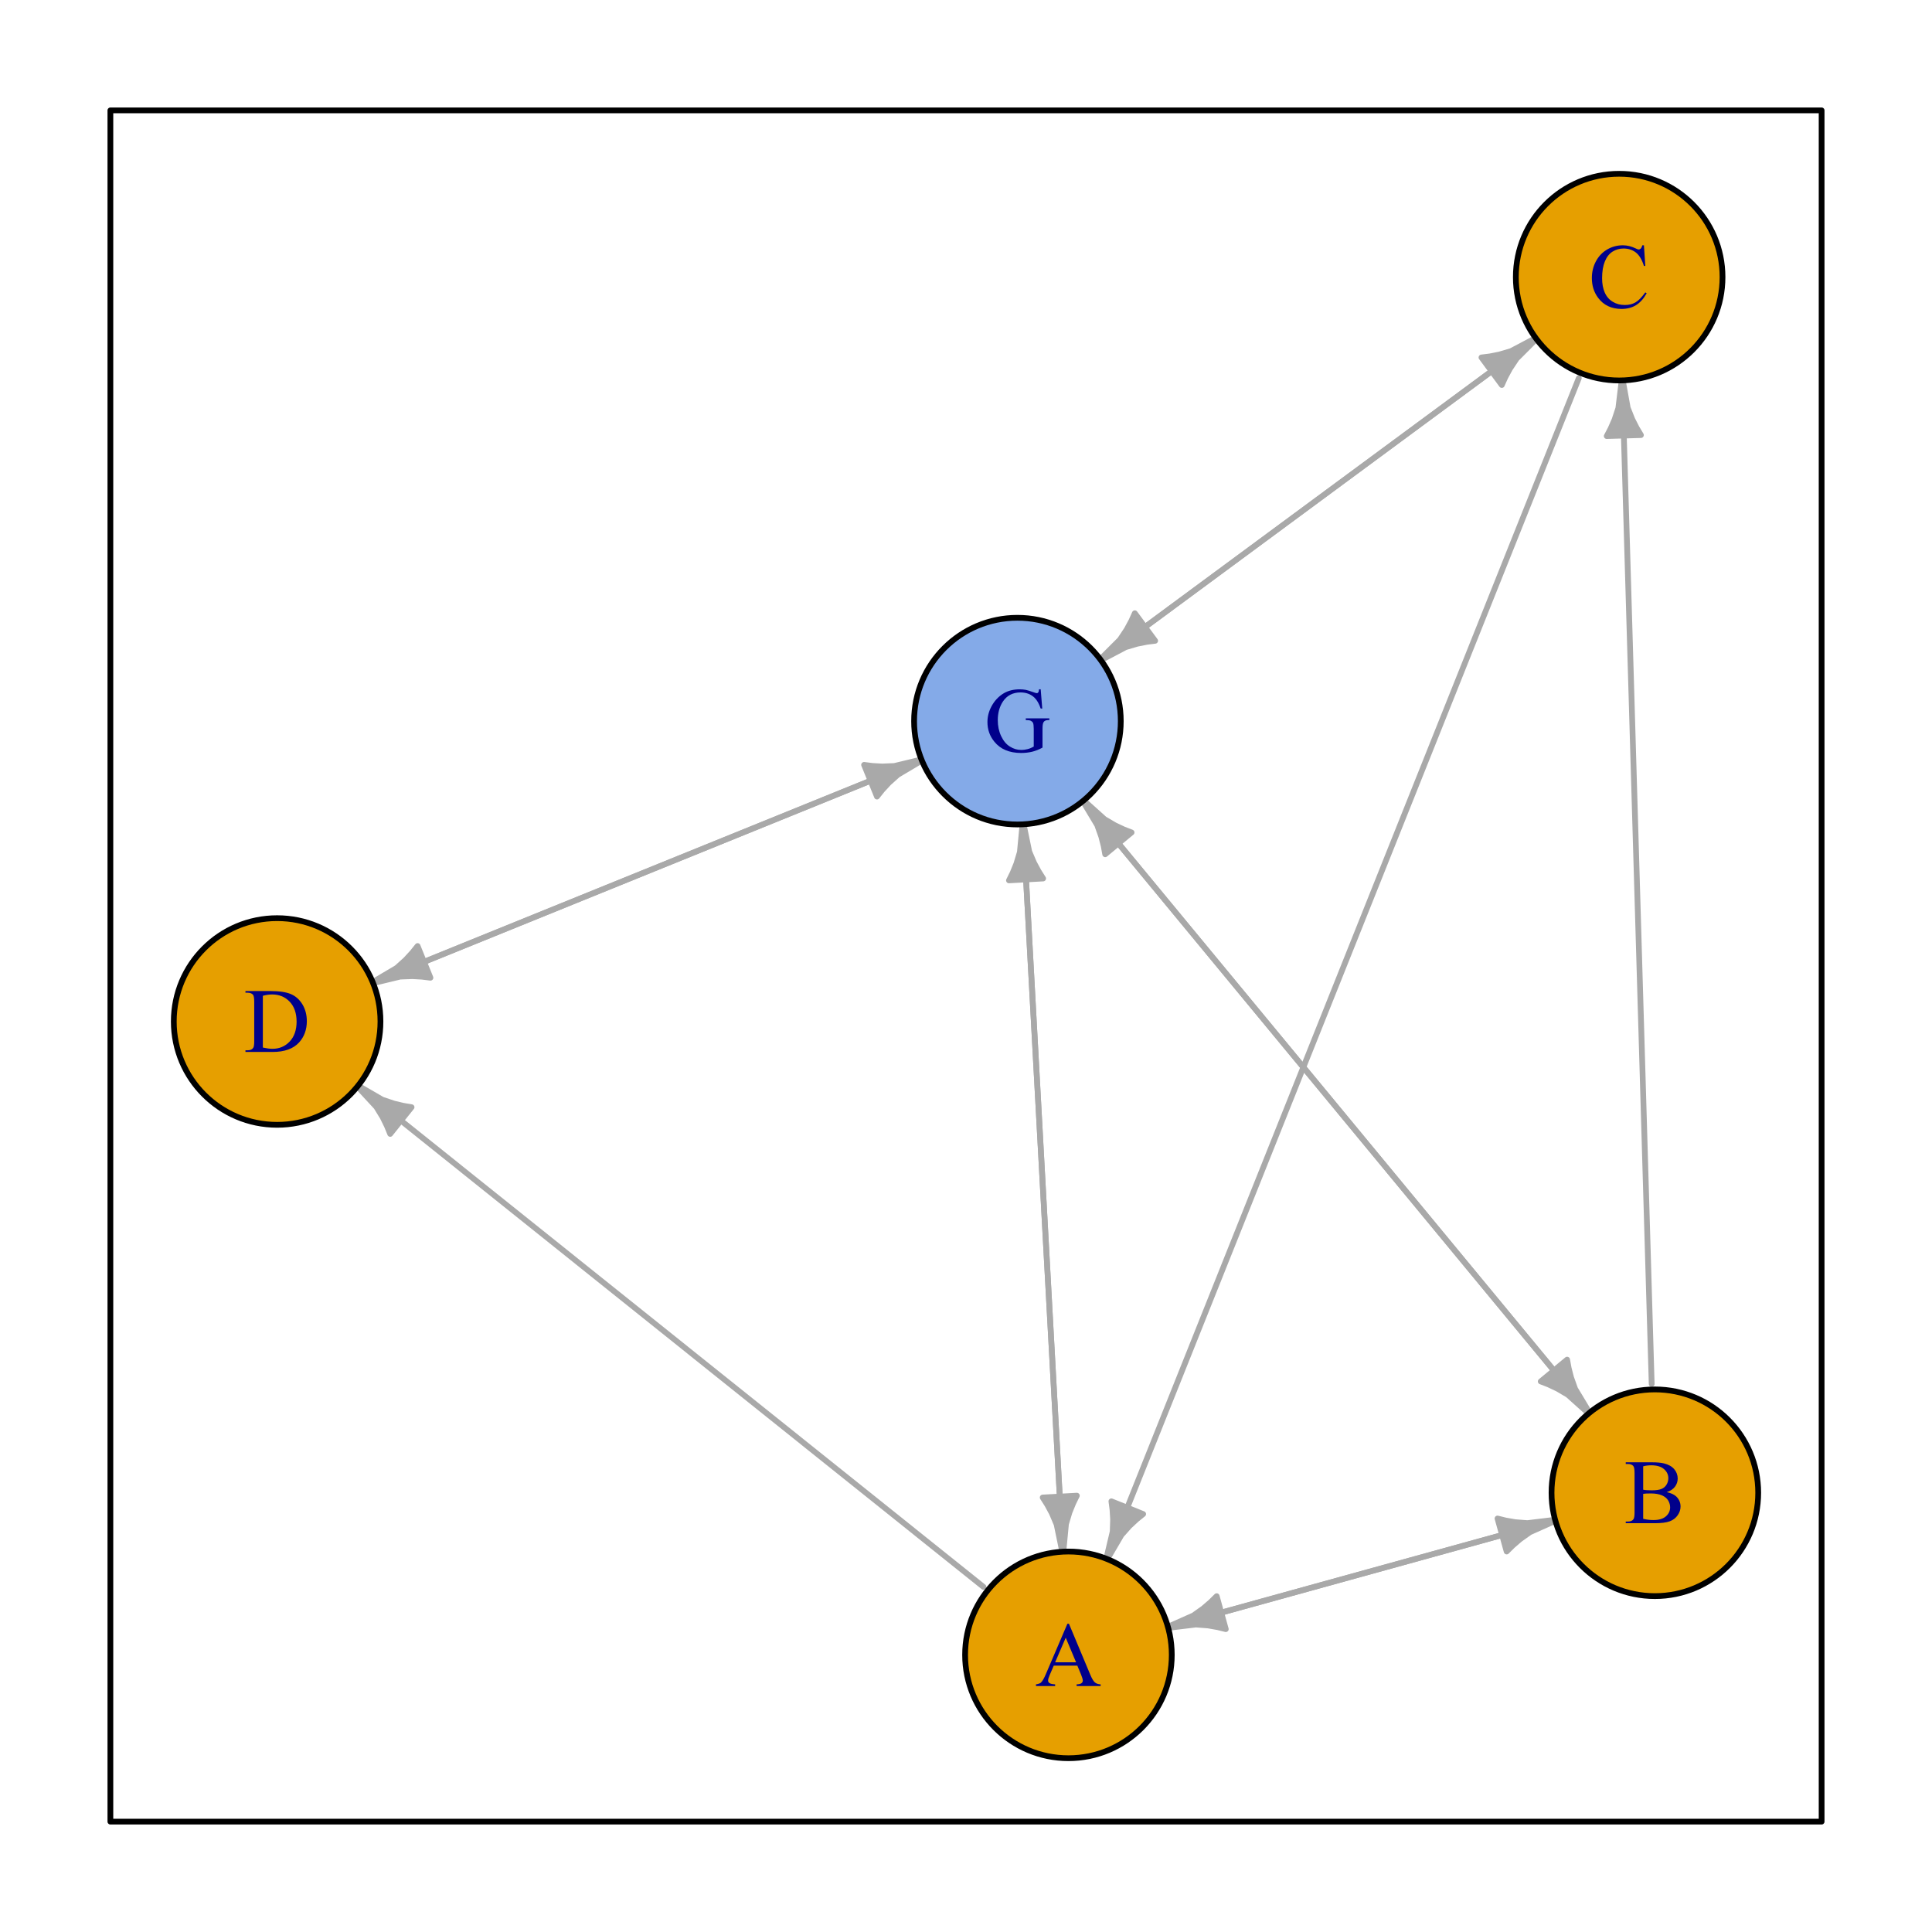
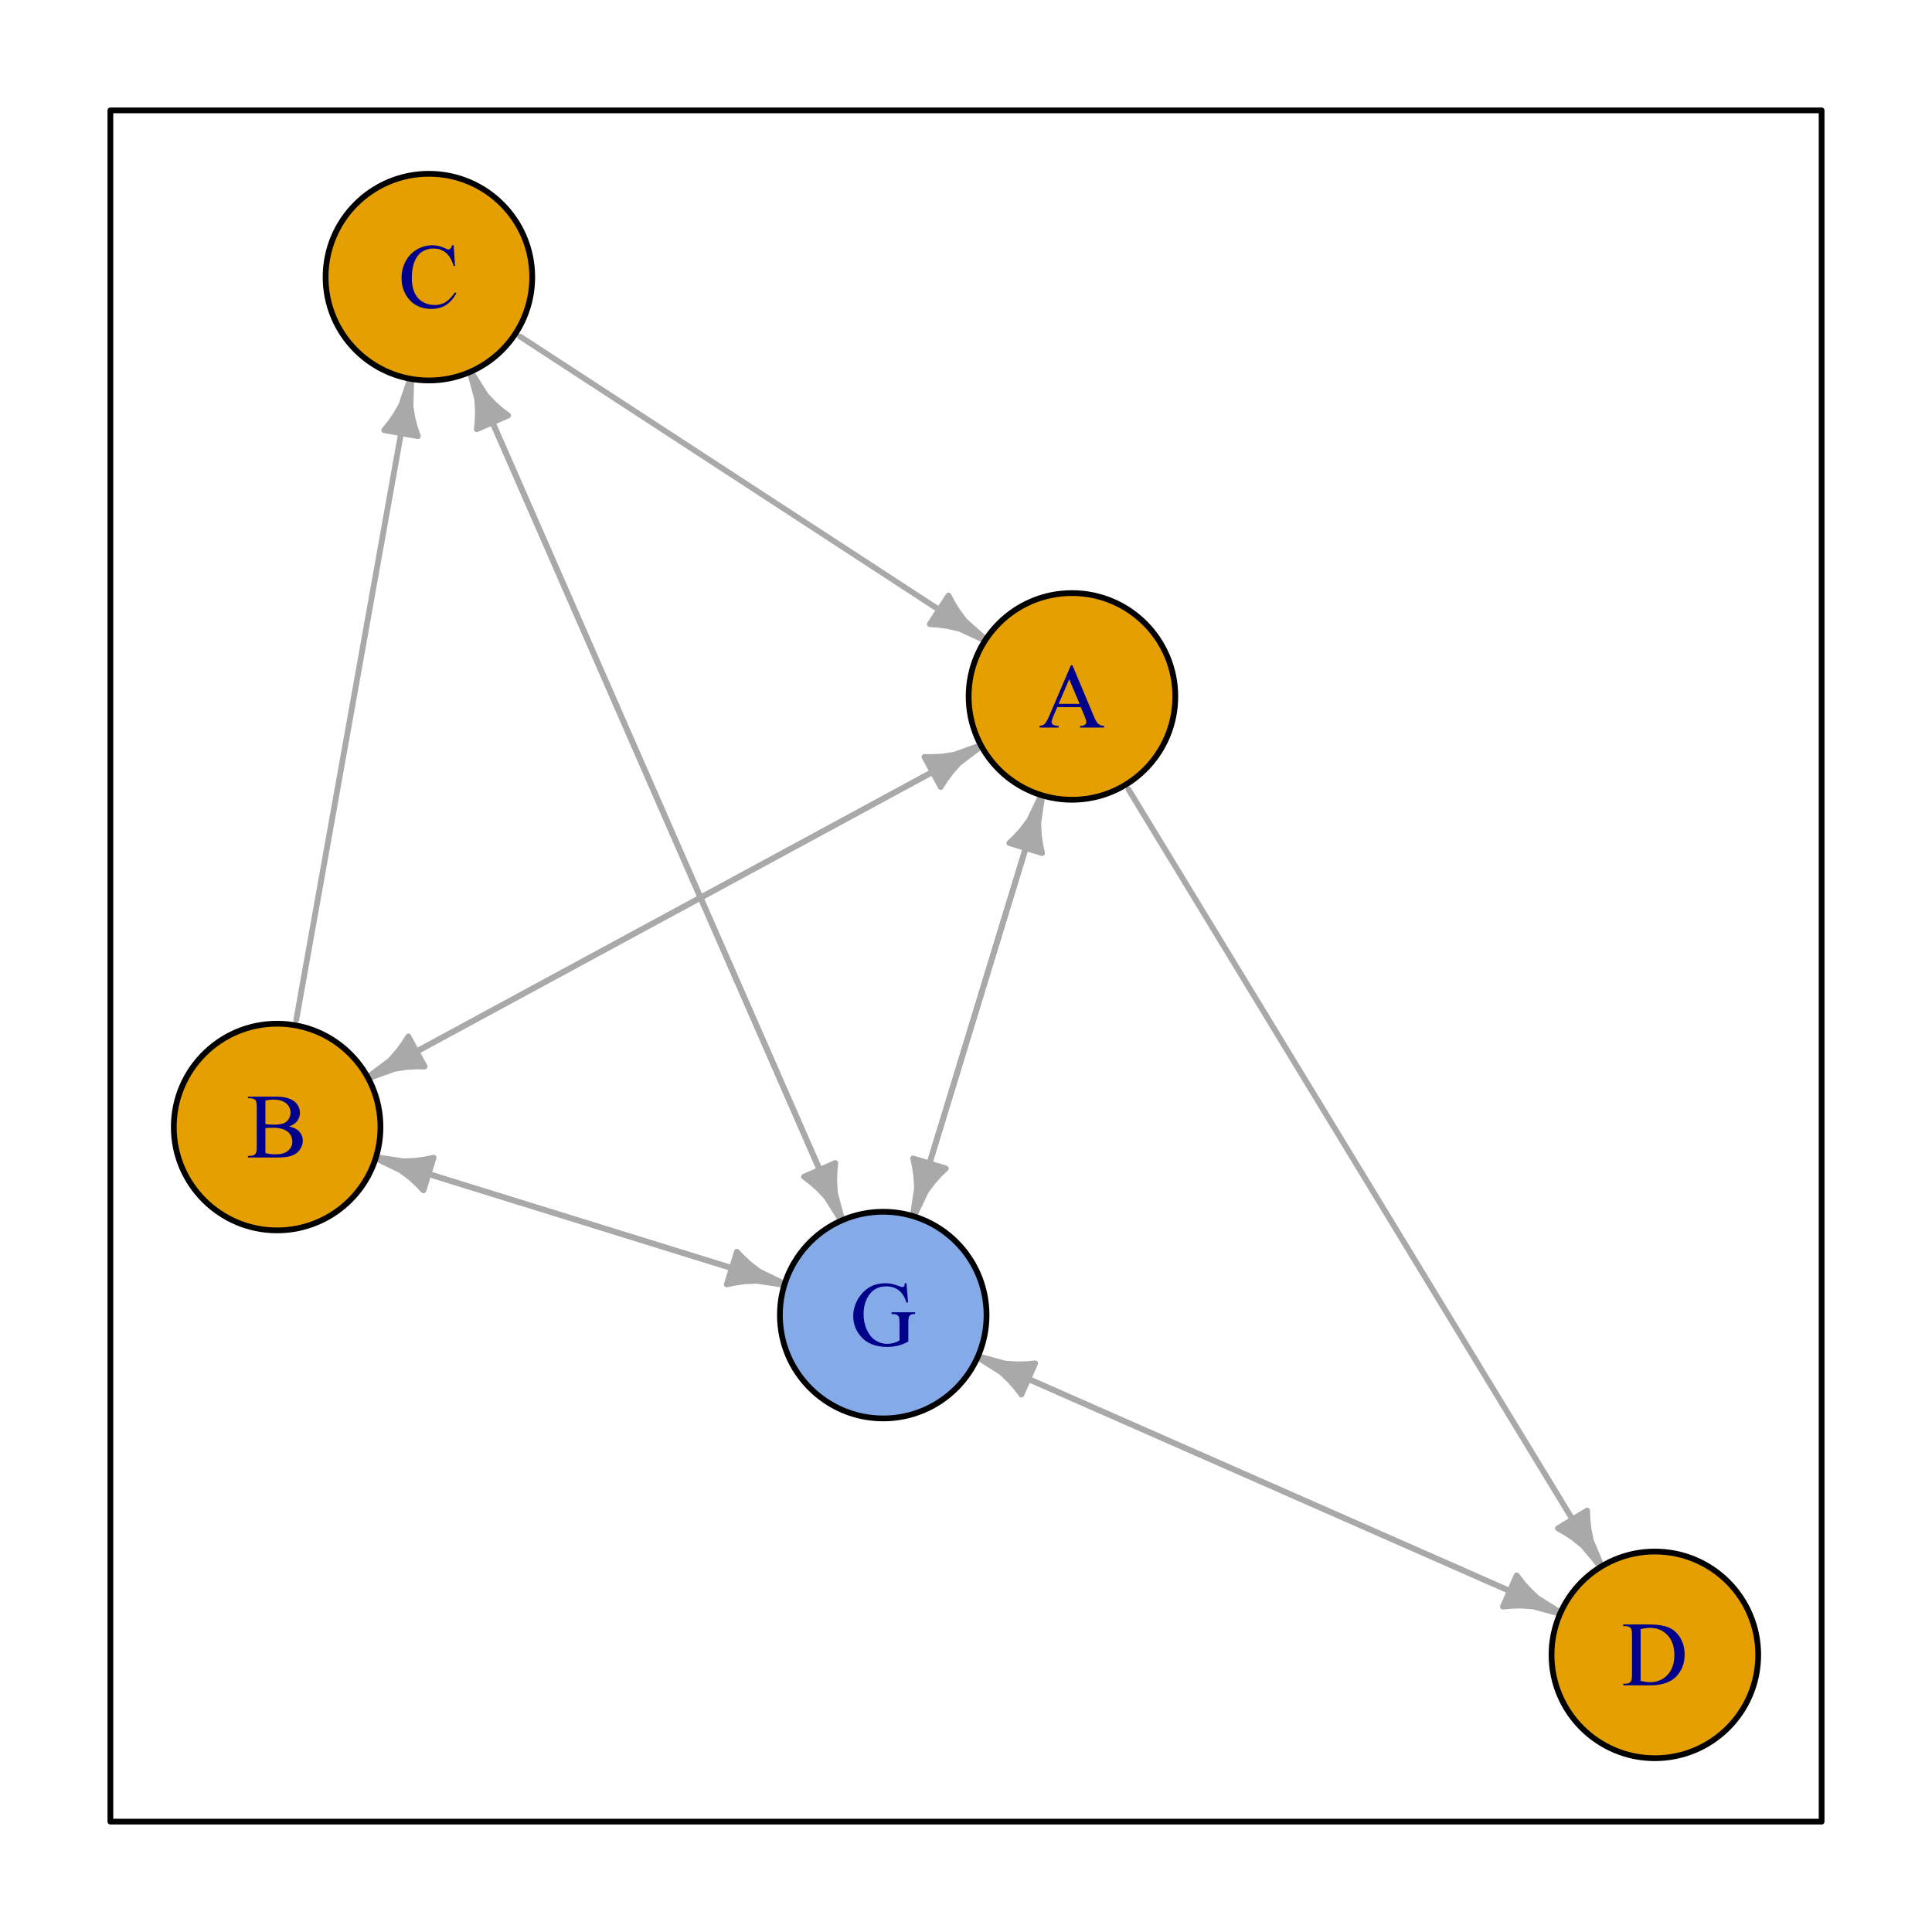
<svg xmlns="http://www.w3.org/2000/svg" xmlns:xlink="http://www.w3.org/1999/xlink" width="252pt" height="252pt" viewBox="0 0 252 252" version="1.1">
  <defs>
    <g>
      <symbol overflow="visible" id="glyph0-0">
        <path style="stroke:none;" d="M 1.664 0 L 1.664 -7.5 L 7.664 -7.5 L 7.664 0 Z M 1.852 -0.188 L 7.477 -0.188 L 7.477 -7.312 L 1.852 -7.312 Z M 1.852 -0.188 " />
      </symbol>
      <symbol overflow="visible" id="glyph0-1">
        <path style="stroke:none;" d="M 5.492 -2.66 L 2.414 -2.66 L 1.875 -1.406 C 1.742 -1.098 1.676 -0.867 1.676 -0.715 C 1.676 -0.59 1.73 -0.48 1.848 -0.395 C 1.961 -0.301 2.211 -0.242 2.594 -0.219 L 2.594 0 L 0.094 0 L 0.094 -0.219 C 0.426 -0.273 0.641 -0.352 0.738 -0.445 C 0.938 -0.633 1.156 -1.012 1.398 -1.586 L 4.195 -8.125 L 4.398 -8.125 L 7.164 -1.516 C 7.387 -0.98 7.59 -0.637 7.773 -0.48 C 7.953 -0.324 8.207 -0.234 8.531 -0.219 L 8.531 0 L 5.398 0 L 5.398 -0.219 C 5.711 -0.23 5.926 -0.285 6.035 -0.375 C 6.145 -0.461 6.199 -0.57 6.203 -0.703 C 6.199 -0.875 6.121 -1.145 5.969 -1.516 Z M 5.328 -3.094 L 3.977 -6.305 L 2.594 -3.094 Z M 5.328 -3.094 " />
      </symbol>
      <symbol overflow="visible" id="glyph0-2">
        <path style="stroke:none;" d="M 5.543 -4.055 C 6.09 -3.938 6.5 -3.75 6.781 -3.492 C 7.156 -3.133 7.348 -2.691 7.348 -2.172 C 7.348 -1.777 7.223 -1.398 6.973 -1.039 C 6.723 -0.676 6.379 -0.414 5.941 -0.25 C 5.504 -0.082 4.84 0 3.949 0 L 0.199 0 L 0.199 -0.219 L 0.5 -0.219 C 0.828 -0.215 1.066 -0.32 1.211 -0.531 C 1.301 -0.668 1.348 -0.961 1.348 -1.406 L 1.348 -6.539 C 1.348 -7.031 1.289 -7.34 1.18 -7.469 C 1.023 -7.637 0.797 -7.723 0.5 -7.727 L 0.199 -7.727 L 0.199 -7.945 L 3.633 -7.945 C 4.273 -7.945 4.785 -7.898 5.172 -7.805 C 5.758 -7.664 6.207 -7.414 6.516 -7.059 C 6.82 -6.699 6.973 -6.289 6.977 -5.824 C 6.973 -5.426 6.852 -5.066 6.613 -4.754 C 6.367 -4.434 6.012 -4.203 5.543 -4.055 Z M 2.473 -4.371 C 2.613 -4.34 2.777 -4.316 2.965 -4.309 C 3.152 -4.293 3.355 -4.289 3.578 -4.289 C 4.148 -4.289 4.578 -4.348 4.867 -4.473 C 5.152 -4.59 5.371 -4.781 5.523 -5.039 C 5.676 -5.293 5.754 -5.57 5.754 -5.871 C 5.754 -6.336 5.562 -6.73 5.184 -7.062 C 4.805 -7.387 4.254 -7.551 3.527 -7.555 C 3.137 -7.551 2.785 -7.508 2.473 -7.422 Z M 2.473 -0.574 C 2.926 -0.465 3.371 -0.41 3.812 -0.414 C 4.52 -0.41 5.059 -0.57 5.43 -0.891 C 5.801 -1.211 5.988 -1.605 5.988 -2.074 C 5.988 -2.383 5.902 -2.68 5.734 -2.965 C 5.566 -3.246 5.293 -3.469 4.914 -3.637 C 4.535 -3.797 4.066 -3.879 3.508 -3.883 C 3.266 -3.879 3.059 -3.875 2.891 -3.871 C 2.715 -3.859 2.578 -3.848 2.473 -3.832 Z M 2.473 -0.574 " />
      </symbol>
      <symbol overflow="visible" id="glyph0-3">
        <path style="stroke:none;" d="M 7.227 -8.125 L 7.406 -5.426 L 7.227 -5.426 C 6.977 -6.234 6.633 -6.816 6.188 -7.172 C 5.738 -7.523 5.199 -7.699 4.57 -7.703 C 4.043 -7.699 3.566 -7.566 3.141 -7.301 C 2.711 -7.035 2.375 -6.609 2.133 -6.023 C 1.891 -5.438 1.77 -4.707 1.77 -3.836 C 1.77 -3.113 1.883 -2.492 2.113 -1.969 C 2.344 -1.441 2.691 -1.035 3.156 -0.758 C 3.617 -0.473 4.145 -0.332 4.742 -0.336 C 5.254 -0.332 5.711 -0.441 6.105 -0.664 C 6.496 -0.883 6.93 -1.324 7.406 -1.98 L 7.586 -1.863 C 7.188 -1.156 6.723 -0.637 6.195 -0.312 C 5.66 0.016 5.031 0.176 4.301 0.18 C 2.984 0.176 1.965 -0.309 1.242 -1.281 C 0.703 -2.008 0.434 -2.863 0.434 -3.852 C 0.434 -4.641 0.609 -5.371 0.965 -6.035 C 1.32 -6.699 1.809 -7.211 2.434 -7.578 C 3.051 -7.938 3.734 -8.121 4.477 -8.125 C 5.047 -8.121 5.613 -7.98 6.176 -7.703 C 6.34 -7.617 6.457 -7.574 6.527 -7.578 C 6.633 -7.574 6.723 -7.613 6.805 -7.688 C 6.898 -7.789 6.973 -7.934 7.02 -8.125 Z M 7.227 -8.125 " />
      </symbol>
      <symbol overflow="visible" id="glyph0-4">
        <path style="stroke:none;" d="M 0.203 0 L 0.203 -0.219 L 0.504 -0.219 C 0.84 -0.215 1.078 -0.324 1.219 -0.539 C 1.305 -0.668 1.348 -0.957 1.348 -1.406 L 1.348 -6.539 C 1.348 -7.031 1.293 -7.34 1.184 -7.469 C 1.027 -7.637 0.801 -7.723 0.504 -7.727 L 0.203 -7.727 L 0.203 -7.945 L 3.438 -7.945 C 4.621 -7.945 5.523 -7.809 6.148 -7.539 C 6.766 -7.27 7.266 -6.82 7.645 -6.191 C 8.02 -5.562 8.207 -4.836 8.211 -4.016 C 8.207 -2.906 7.871 -1.984 7.203 -1.242 C 6.445 -0.414 5.297 0 3.758 0 Z M 2.473 -0.574 C 2.969 -0.465 3.383 -0.41 3.719 -0.41 C 4.621 -0.41 5.375 -0.727 5.977 -1.363 C 6.574 -2 6.871 -2.863 6.875 -3.953 C 6.871 -5.051 6.574 -5.918 5.977 -6.551 C 5.375 -7.184 4.605 -7.5 3.672 -7.5 C 3.32 -7.5 2.922 -7.441 2.473 -7.328 Z M 2.473 -0.574 " />
      </symbol>
      <symbol overflow="visible" id="glyph0-5">
        <path style="stroke:none;" d="M 7.367 -8.125 L 7.57 -5.617 L 7.367 -5.617 C 7.156 -6.238 6.891 -6.711 6.562 -7.031 C 6.086 -7.488 5.477 -7.715 4.742 -7.719 C 3.727 -7.715 2.957 -7.316 2.43 -6.516 C 1.988 -5.836 1.77 -5.031 1.77 -4.102 C 1.77 -3.344 1.914 -2.652 2.207 -2.027 C 2.5 -1.402 2.883 -0.941 3.359 -0.652 C 3.828 -0.359 4.316 -0.215 4.82 -0.219 C 5.113 -0.215 5.398 -0.254 5.672 -0.328 C 5.945 -0.398 6.207 -0.508 6.461 -0.656 L 6.461 -2.953 C 6.457 -3.352 6.426 -3.609 6.371 -3.734 C 6.309 -3.855 6.215 -3.949 6.09 -4.016 C 5.957 -4.078 5.734 -4.113 5.422 -4.113 L 5.422 -4.336 L 8.496 -4.336 L 8.496 -4.113 L 8.352 -4.113 C 8.039 -4.113 7.832 -4.012 7.723 -3.809 C 7.645 -3.664 7.605 -3.379 7.605 -2.953 L 7.605 -0.523 C 7.152 -0.273 6.707 -0.098 6.273 0.012 C 5.832 0.121 5.348 0.176 4.816 0.18 C 3.281 0.176 2.113 -0.312 1.32 -1.297 C 0.719 -2.031 0.422 -2.883 0.422 -3.852 C 0.422 -4.547 0.59 -5.219 0.926 -5.859 C 1.324 -6.617 1.871 -7.203 2.566 -7.617 C 3.145 -7.953 3.832 -8.121 4.629 -8.125 C 4.918 -8.121 5.18 -8.098 5.418 -8.055 C 5.652 -8.004 5.988 -7.902 6.422 -7.746 C 6.641 -7.664 6.785 -7.621 6.859 -7.625 C 6.934 -7.621 6.996 -7.656 7.051 -7.727 C 7.102 -7.793 7.137 -7.926 7.148 -8.125 Z M 7.367 -8.125 " />
      </symbol>
    </g>
  </defs>
-   <g id="surface36">
+   <g id="surface76">
    <rect x="0" y="0" width="252" height="252" style="fill:rgb(100%,100%,100%);fill-opacity:1;stroke:none;" />
    <path style="fill:none;stroke-width:0.75;stroke-linecap:round;stroke-linejoin:round;stroke:rgb(0%,0%,0%);stroke-opacity:1;stroke-miterlimit:10;" d="M 14.398 237.602 L 237.602 237.602 L 237.602 14.398 L 14.398 14.398 L 14.398 237.602 " />
-     <path style="fill:none;stroke-width:0.75;stroke-linecap:round;stroke-linejoin:round;stroke:rgb(66.275%,66.275%,66.275%);stroke-opacity:1;stroke-miterlimit:10;" d="M 153.047 212.07 L 202.863 198.301 " />
-     <path style="fill:none;stroke-width:0.75;stroke-linecap:round;stroke-linejoin:round;stroke:rgb(66.275%,66.275%,66.275%);stroke-opacity:1;stroke-miterlimit:10;" d="M 128.277 206.984 L 46.668 141.66 " />
-     <path style="fill:none;stroke-width:0.75;stroke-linecap:round;stroke-linejoin:round;stroke:rgb(66.275%,66.275%,66.275%);stroke-opacity:1;stroke-miterlimit:10;" d="M 138.586 201.68 L 133.441 107.52 " />
-     <path style="fill:none;stroke-width:0.75;stroke-linecap:round;stroke-linejoin:round;stroke:rgb(66.275%,66.275%,66.275%);stroke-opacity:1;stroke-miterlimit:10;" d="M 202.172 198.492 L 152.352 212.262 " />
-     <path style="fill:none;stroke-width:0.75;stroke-linecap:round;stroke-linejoin:round;stroke:rgb(66.275%,66.275%,66.275%);stroke-opacity:1;stroke-miterlimit:10;" d="M 215.438 180.516 L 211.594 49.617 " />
-     <path style="fill:none;stroke-width:0.75;stroke-linecap:round;stroke-linejoin:round;stroke:rgb(66.275%,66.275%,66.275%);stroke-opacity:1;stroke-miterlimit:10;" d="M 206.812 183.762 L 141.293 104.453 " />
-     <path style="fill:none;stroke-width:0.75;stroke-linecap:round;stroke-linejoin:round;stroke:rgb(66.275%,66.275%,66.275%);stroke-opacity:1;stroke-miterlimit:10;" d="M 205.93 49.328 L 144.363 203.34 " />
-     <path style="fill:none;stroke-width:0.75;stroke-linecap:round;stroke-linejoin:round;stroke:rgb(66.275%,66.275%,66.275%);stroke-opacity:1;stroke-miterlimit:10;" d="M 199.773 44.574 L 143.555 86.059 " />
-     <path style="fill:none;stroke-width:0.75;stroke-linecap:round;stroke-linejoin:round;stroke:rgb(66.275%,66.275%,66.275%);stroke-opacity:1;stroke-miterlimit:10;" d="M 49.301 127.898 L 120.219 99.129 " />
-     <path style="fill:none;stroke-width:0.75;stroke-linecap:round;stroke-linejoin:round;stroke:rgb(66.275%,66.275%,66.275%);stroke-opacity:1;stroke-miterlimit:10;" d="M 133.48 108.238 L 138.625 202.398 " />
-     <path style="fill:none;stroke-width:0.75;stroke-linecap:round;stroke-linejoin:round;stroke:rgb(66.275%,66.275%,66.275%);stroke-opacity:1;stroke-miterlimit:10;" d="M 141.75 105.008 L 207.27 184.316 " />
-     <path style="fill:none;stroke-width:0.75;stroke-linecap:round;stroke-linejoin:round;stroke:rgb(66.275%,66.275%,66.275%);stroke-opacity:1;stroke-miterlimit:10;" d="M 144.133 85.633 L 200.352 44.148 " />
-     <path style="fill:none;stroke-width:0.75;stroke-linecap:round;stroke-linejoin:round;stroke:rgb(66.275%,66.275%,66.275%);stroke-opacity:1;stroke-miterlimit:10;" d="M 119.551 99.398 L 48.633 128.172 " />
-     <path style="fill-rule:nonzero;fill:rgb(66.275%,66.275%,66.275%);fill-opacity:1;stroke-width:0.75;stroke-linecap:round;stroke-linejoin:round;stroke:rgb(66.275%,66.275%,66.275%);stroke-opacity:1;stroke-miterlimit:10;" d="M 196.52 202.371 L 197.305 201.594 L 198.266 200.766 L 199.559 199.848 L 202.883 198.367 L 202.844 198.23 L 199.23 198.668 L 197.648 198.547 L 196.402 198.332 L 195.328 198.066 Z M 196.52 202.371 " />
-     <path style="fill-rule:nonzero;fill:rgb(66.275%,66.275%,66.275%);fill-opacity:1;stroke-width:0.75;stroke-linecap:round;stroke-linejoin:round;stroke:rgb(66.275%,66.275%,66.275%);stroke-opacity:1;stroke-miterlimit:10;" d="M 53.684 144.418 L 52.594 144.234 L 51.363 143.941 L 49.859 143.434 L 46.711 141.605 L 46.621 141.715 L 49.094 144.387 L 49.922 145.742 L 50.477 146.879 L 50.895 147.902 Z M 53.684 144.418 " />
-     <path style="fill-rule:nonzero;fill:rgb(66.275%,66.275%,66.275%);fill-opacity:1;stroke-width:0.75;stroke-linecap:round;stroke-linejoin:round;stroke:rgb(66.275%,66.275%,66.275%);stroke-opacity:1;stroke-miterlimit:10;" d="M 136.062 114.586 L 135.473 113.652 L 134.871 112.539 L 134.25 111.082 L 133.516 107.516 L 133.371 107.523 L 133.027 111.148 L 132.57 112.668 L 132.094 113.84 L 131.605 114.832 Z M 136.062 114.586 " />
-     <path style="fill-rule:nonzero;fill:rgb(66.275%,66.275%,66.275%);fill-opacity:1;stroke-width:0.75;stroke-linecap:round;stroke-linejoin:round;stroke:rgb(66.275%,66.275%,66.275%);stroke-opacity:1;stroke-miterlimit:10;" d="M 158.699 208.195 L 157.91 208.973 L 156.953 209.797 L 155.66 210.715 L 152.332 212.195 L 152.371 212.332 L 155.984 211.895 L 157.566 212.016 L 158.812 212.234 L 159.887 212.496 Z M 158.699 208.195 " />
-     <path style="fill-rule:nonzero;fill:rgb(66.275%,66.275%,66.275%);fill-opacity:1;stroke-width:0.75;stroke-linecap:round;stroke-linejoin:round;stroke:rgb(66.275%,66.275%,66.275%);stroke-opacity:1;stroke-miterlimit:10;" d="M 214.035 56.75 L 213.469 55.801 L 212.895 54.672 L 212.312 53.199 L 211.668 49.617 L 211.523 49.621 L 211.09 53.234 L 210.594 54.738 L 210.086 55.898 L 209.574 56.879 Z M 214.035 56.75 " />
-     <path style="fill-rule:nonzero;fill:rgb(66.275%,66.275%,66.275%);fill-opacity:1;stroke-width:0.75;stroke-linecap:round;stroke-linejoin:round;stroke:rgb(66.275%,66.275%,66.275%);stroke-opacity:1;stroke-miterlimit:10;" d="M 147.598 108.582 L 146.566 108.184 L 145.422 107.645 L 144.055 106.84 L 141.348 104.406 L 141.238 104.5 L 143.113 107.617 L 143.645 109.113 L 143.957 110.336 L 144.156 111.426 Z M 147.598 108.582 " />
-     <path style="fill-rule:nonzero;fill:rgb(66.275%,66.275%,66.275%);fill-opacity:1;stroke-width:0.75;stroke-linecap:round;stroke-linejoin:round;stroke:rgb(66.275%,66.275%,66.275%);stroke-opacity:1;stroke-miterlimit:10;" d="M 144.965 195.824 L 145.109 196.922 L 145.184 198.184 L 145.133 199.77 L 144.297 203.312 L 144.43 203.367 L 146.27 200.223 L 147.324 199.039 L 148.25 198.18 L 149.109 197.484 Z M 144.965 195.824 " />
-     <path style="fill-rule:nonzero;fill:rgb(66.275%,66.275%,66.275%);fill-opacity:1;stroke-width:0.75;stroke-linecap:round;stroke-linejoin:round;stroke:rgb(66.275%,66.275%,66.275%);stroke-opacity:1;stroke-miterlimit:10;" d="M 148.02 79.988 L 147.566 80.996 L 146.965 82.109 L 146.086 83.43 L 143.512 86 L 143.594 86.117 L 146.812 84.414 L 148.332 83.965 L 149.574 83.719 L 150.672 83.582 Z M 148.02 79.988 " />
-     <path style="fill-rule:nonzero;fill:rgb(66.275%,66.275%,66.275%);fill-opacity:1;stroke-width:0.75;stroke-linecap:round;stroke-linejoin:round;stroke:rgb(66.275%,66.275%,66.275%);stroke-opacity:1;stroke-miterlimit:10;" d="M 114.387 103.902 L 115.074 103.039 L 115.934 102.109 L 117.113 101.051 L 120.246 99.195 L 120.191 99.062 L 116.652 99.914 L 115.066 99.977 L 113.805 99.906 L 112.707 99.766 Z M 114.387 103.902 " />
-     <path style="fill-rule:nonzero;fill:rgb(66.275%,66.275%,66.275%);fill-opacity:1;stroke-width:0.75;stroke-linecap:round;stroke-linejoin:round;stroke:rgb(66.275%,66.275%,66.275%);stroke-opacity:1;stroke-miterlimit:10;" d="M 136.004 195.328 L 136.598 196.262 L 137.199 197.375 L 137.82 198.836 L 138.555 202.402 L 138.699 202.395 L 139.043 198.77 L 139.5 197.25 L 139.977 196.078 L 140.461 195.086 Z M 136.004 195.328 " />
-     <path style="fill-rule:nonzero;fill:rgb(66.275%,66.275%,66.275%);fill-opacity:1;stroke-width:0.75;stroke-linecap:round;stroke-linejoin:round;stroke:rgb(66.275%,66.275%,66.275%);stroke-opacity:1;stroke-miterlimit:10;" d="M 200.965 180.188 L 201.996 180.586 L 203.141 181.125 L 204.508 181.93 L 207.215 184.363 L 207.328 184.27 L 205.449 181.152 L 204.918 179.66 L 204.605 178.434 L 204.406 177.344 Z M 200.965 180.188 " />
-     <path style="fill-rule:nonzero;fill:rgb(66.275%,66.275%,66.275%);fill-opacity:1;stroke-width:0.75;stroke-linecap:round;stroke-linejoin:round;stroke:rgb(66.275%,66.275%,66.275%);stroke-opacity:1;stroke-miterlimit:10;" d="M 195.887 50.219 L 196.34 49.211 L 196.941 48.098 L 197.82 46.777 L 200.395 44.207 L 200.312 44.09 L 197.094 45.793 L 195.574 46.242 L 194.332 46.488 L 193.234 46.625 Z M 195.887 50.219 " />
-     <path style="fill-rule:nonzero;fill:rgb(66.275%,66.275%,66.275%);fill-opacity:1;stroke-width:0.75;stroke-linecap:round;stroke-linejoin:round;stroke:rgb(66.275%,66.275%,66.275%);stroke-opacity:1;stroke-miterlimit:10;" d="M 54.469 123.395 L 53.777 124.258 L 52.918 125.191 L 51.742 126.25 L 48.605 128.105 L 48.66 128.238 L 52.199 127.383 L 53.785 127.324 L 55.047 127.395 L 56.145 127.531 Z M 54.469 123.395 " />
-     <path style="fill-rule:nonzero;fill:rgb(90.196%,62.353%,0%);fill-opacity:1;stroke-width:0.75;stroke-linecap:round;stroke-linejoin:round;stroke:rgb(0%,0%,0%);stroke-opacity:1;stroke-miterlimit:10;" d="M 152.84 215.855 C 152.84 223.301 146.805 229.332 139.363 229.332 C 131.918 229.332 125.883 223.301 125.883 215.855 C 125.883 208.41 131.918 202.375 139.363 202.375 C 146.805 202.375 152.84 208.41 152.84 215.855 " />
-     <path style="fill-rule:nonzero;fill:rgb(90.196%,62.353%,0%);fill-opacity:1;stroke-width:0.75;stroke-linecap:round;stroke-linejoin:round;stroke:rgb(0%,0%,0%);stroke-opacity:1;stroke-miterlimit:10;" d="M 229.332 194.707 C 229.332 202.152 223.301 208.188 215.855 208.188 C 208.41 208.188 202.375 202.152 202.375 194.707 C 202.375 187.266 208.41 181.23 215.855 181.23 C 223.301 181.23 229.332 187.266 229.332 194.707 " />
-     <path style="fill-rule:nonzero;fill:rgb(90.196%,62.353%,0%);fill-opacity:1;stroke-width:0.75;stroke-linecap:round;stroke-linejoin:round;stroke:rgb(0%,0%,0%);stroke-opacity:1;stroke-miterlimit:10;" d="M 224.676 36.145 C 224.676 43.59 218.645 49.625 211.199 49.625 C 203.754 49.625 197.719 43.59 197.719 36.145 C 197.719 28.699 203.754 22.668 211.199 22.668 C 218.645 22.668 224.676 28.699 224.676 36.145 " />
-     <path style="fill-rule:nonzero;fill:rgb(90.196%,62.353%,0%);fill-opacity:1;stroke-width:0.75;stroke-linecap:round;stroke-linejoin:round;stroke:rgb(0%,0%,0%);stroke-opacity:1;stroke-miterlimit:10;" d="M 49.625 133.238 C 49.625 140.684 43.59 146.715 36.145 146.715 C 28.699 146.715 22.668 140.684 22.668 133.238 C 22.668 125.793 28.699 119.762 36.145 119.762 C 43.59 119.762 49.625 125.793 49.625 133.238 " />
-     <path style="fill-rule:nonzero;fill:rgb(51.765%,66.667%,90.98%);fill-opacity:1;stroke-width:0.75;stroke-linecap:round;stroke-linejoin:round;stroke:rgb(0%,0%,0%);stroke-opacity:1;stroke-miterlimit:10;" d="M 146.188 94.062 C 146.188 101.504 140.152 107.539 132.707 107.539 C 125.266 107.539 119.23 101.504 119.23 94.062 C 119.23 86.617 125.266 80.582 132.707 80.582 C 140.152 80.582 146.188 86.617 146.188 94.062 " />
+     <path style="fill:none;stroke-width:0.75;stroke-linecap:round;stroke-linejoin:round;stroke:rgb(66.275%,66.275%,66.275%);stroke-opacity:1;stroke-miterlimit:10;" d="M 127.34 97.602 L 47.996 140.586 " />
+     <path style="fill:none;stroke-width:0.75;stroke-linecap:round;stroke-linejoin:round;stroke:rgb(66.275%,66.275%,66.275%);stroke-opacity:1;stroke-miterlimit:10;" d="M 147.199 102.969 L 208.852 204.34 " />
+     <path style="fill:none;stroke-width:0.75;stroke-linecap:round;stroke-linejoin:round;stroke:rgb(66.275%,66.275%,66.275%);stroke-opacity:1;stroke-miterlimit:10;" d="M 135.68 104.418 L 119.137 158.641 " />
+     <path style="fill:none;stroke-width:0.75;stroke-linecap:round;stroke-linejoin:round;stroke:rgb(66.275%,66.275%,66.275%);stroke-opacity:1;stroke-miterlimit:10;" d="M 48.629 140.242 L 127.973 97.258 " />
+     <path style="fill:none;stroke-width:0.75;stroke-linecap:round;stroke-linejoin:round;stroke:rgb(66.275%,66.275%,66.275%);stroke-opacity:1;stroke-miterlimit:10;" d="M 38.641 133.027 L 53.574 49.414 " />
+     <path style="fill:none;stroke-width:0.75;stroke-linecap:round;stroke-linejoin:round;stroke:rgb(66.275%,66.275%,66.275%);stroke-opacity:1;stroke-miterlimit:10;" d="M 49.707 151.215 L 102.328 167.539 " />
+     <path style="fill:none;stroke-width:0.75;stroke-linecap:round;stroke-linejoin:round;stroke:rgb(66.275%,66.275%,66.275%);stroke-opacity:1;stroke-miterlimit:10;" d="M 67.84 43.898 L 128.531 83.477 " />
+     <path style="fill:none;stroke-width:0.75;stroke-linecap:round;stroke-linejoin:round;stroke:rgb(66.275%,66.275%,66.275%);stroke-opacity:1;stroke-miterlimit:10;" d="M 61.637 49.152 L 109.797 159.184 " />
+     <path style="fill:none;stroke-width:0.75;stroke-linecap:round;stroke-linejoin:round;stroke:rgb(66.275%,66.275%,66.275%);stroke-opacity:1;stroke-miterlimit:10;" d="M 202.859 210.133 L 127.539 176.965 " />
+     <path style="fill:none;stroke-width:0.75;stroke-linecap:round;stroke-linejoin:round;stroke:rgb(66.275%,66.275%,66.275%);stroke-opacity:1;stroke-miterlimit:10;" d="M 119.348 157.953 L 135.891 103.73 " />
+     <path style="fill:none;stroke-width:0.75;stroke-linecap:round;stroke-linejoin:round;stroke:rgb(66.275%,66.275%,66.275%);stroke-opacity:1;stroke-miterlimit:10;" d="M 101.641 167.324 L 49.02 151 " />
+     <path style="fill:none;stroke-width:0.75;stroke-linecap:round;stroke-linejoin:round;stroke:rgb(66.275%,66.275%,66.275%);stroke-opacity:1;stroke-miterlimit:10;" d="M 109.512 158.523 L 61.352 48.492 " />
+     <path style="fill:none;stroke-width:0.75;stroke-linecap:round;stroke-linejoin:round;stroke:rgb(66.275%,66.275%,66.275%);stroke-opacity:1;stroke-miterlimit:10;" d="M 128.195 177.254 L 203.52 210.422 " />
+     <path style="fill-rule:nonzero;fill:rgb(66.275%,66.275%,66.275%);fill-opacity:1;stroke-width:0.75;stroke-linecap:round;stroke-linejoin:round;stroke:rgb(66.275%,66.275%,66.275%);stroke-opacity:1;stroke-miterlimit:10;" d="M 53.262 135.195 L 52.672 136.129 L 51.922 137.148 L 50.871 138.332 L 47.961 140.523 L 48.031 140.648 L 51.453 139.41 L 53.02 139.172 L 54.285 139.105 L 55.391 139.117 Z M 53.262 135.195 " />
+     <path style="fill-rule:nonzero;fill:rgb(66.275%,66.275%,66.275%);fill-opacity:1;stroke-width:0.75;stroke-linecap:round;stroke-linejoin:round;stroke:rgb(66.275%,66.275%,66.275%);stroke-opacity:1;stroke-miterlimit:10;" d="M 203.203 199.348 L 204.164 199.891 L 205.223 200.59 L 206.457 201.582 L 208.789 204.375 L 208.914 204.301 L 207.504 200.945 L 207.191 199.391 L 207.059 198.133 L 207.016 197.027 Z M 203.203 199.348 " />
+     <path style="fill-rule:nonzero;fill:rgb(66.275%,66.275%,66.275%);fill-opacity:1;stroke-width:0.75;stroke-linecap:round;stroke-linejoin:round;stroke:rgb(66.275%,66.275%,66.275%);stroke-opacity:1;stroke-miterlimit:10;" d="M 119.102 151.102 L 119.336 152.184 L 119.52 153.434 L 119.602 155.02 L 119.066 158.617 L 119.207 158.66 L 120.773 155.375 L 121.723 154.105 L 122.574 153.168 L 123.371 152.406 Z M 119.102 151.102 " />
+     <path style="fill-rule:nonzero;fill:rgb(66.275%,66.275%,66.275%);fill-opacity:1;stroke-width:0.75;stroke-linecap:round;stroke-linejoin:round;stroke:rgb(66.275%,66.275%,66.275%);stroke-opacity:1;stroke-miterlimit:10;" d="M 122.703 102.652 L 123.293 101.719 L 124.043 100.699 L 125.098 99.512 L 128.004 97.324 L 127.938 97.195 L 124.516 98.438 L 122.945 98.672 L 121.684 98.742 L 120.578 98.727 Z M 122.703 102.652 " />
+     <path style="fill-rule:nonzero;fill:rgb(66.275%,66.275%,66.275%);fill-opacity:1;stroke-width:0.75;stroke-linecap:round;stroke-linejoin:round;stroke:rgb(66.275%,66.275%,66.275%);stroke-opacity:1;stroke-miterlimit:10;" d="M 54.508 56.895 L 54.145 55.848 L 53.812 54.629 L 53.547 53.066 L 53.645 49.426 L 53.504 49.402 L 52.34 52.848 L 51.547 54.223 L 50.812 55.254 L 50.113 56.109 Z M 54.508 56.895 " />
+     <path style="fill-rule:nonzero;fill:rgb(66.275%,66.275%,66.275%);fill-opacity:1;stroke-width:0.75;stroke-linecap:round;stroke-linejoin:round;stroke:rgb(66.275%,66.275%,66.275%);stroke-opacity:1;stroke-miterlimit:10;" d="M 94.793 167.535 L 95.875 167.309 L 97.125 167.129 L 98.711 167.055 L 102.309 167.605 L 102.352 167.469 L 99.074 165.887 L 97.809 164.93 L 96.875 164.074 L 96.113 163.273 Z M 94.793 167.535 " />
+     <path style="fill-rule:nonzero;fill:rgb(66.275%,66.275%,66.275%);fill-opacity:1;stroke-width:0.75;stroke-linecap:round;stroke-linejoin:round;stroke:rgb(66.275%,66.275%,66.275%);stroke-opacity:1;stroke-miterlimit:10;" d="M 121.281 81.414 L 122.387 81.488 L 123.637 81.66 L 125.184 82.023 L 128.492 83.539 L 128.57 83.418 L 125.852 81 L 124.898 79.73 L 124.234 78.656 L 123.719 77.676 Z M 121.281 81.414 " />
+     <path style="fill-rule:nonzero;fill:rgb(66.275%,66.275%,66.275%);fill-opacity:1;stroke-width:0.75;stroke-linecap:round;stroke-linejoin:round;stroke:rgb(66.275%,66.275%,66.275%);stroke-opacity:1;stroke-miterlimit:10;" d="M 104.867 153.484 L 105.75 154.152 L 106.703 154.98 L 107.793 156.133 L 109.734 159.215 L 109.863 159.156 L 108.914 155.641 L 108.812 154.059 L 108.848 152.793 L 108.957 151.695 Z M 104.867 153.484 " />
+     <path style="fill-rule:nonzero;fill:rgb(66.275%,66.275%,66.275%);fill-opacity:1;stroke-width:0.75;stroke-linecap:round;stroke-linejoin:round;stroke:rgb(66.275%,66.275%,66.275%);stroke-opacity:1;stroke-miterlimit:10;" d="M 135.027 177.824 L 133.926 177.93 L 132.66 177.961 L 131.078 177.855 L 127.566 176.898 L 127.508 177.031 L 130.586 178.977 L 131.734 180.07 L 132.562 181.023 L 133.227 181.906 Z M 135.027 177.824 " />
+     <path style="fill-rule:nonzero;fill:rgb(66.275%,66.275%,66.275%);fill-opacity:1;stroke-width:0.75;stroke-linecap:round;stroke-linejoin:round;stroke:rgb(66.275%,66.275%,66.275%);stroke-opacity:1;stroke-miterlimit:10;" d="M 135.922 111.27 L 135.688 110.188 L 135.504 108.938 L 135.422 107.352 L 135.957 103.754 L 135.82 103.711 L 134.254 106.996 L 133.301 108.266 L 132.449 109.203 L 131.652 109.965 Z M 135.922 111.27 " />
+     <path style="fill-rule:nonzero;fill:rgb(66.275%,66.275%,66.275%);fill-opacity:1;stroke-width:0.75;stroke-linecap:round;stroke-linejoin:round;stroke:rgb(66.275%,66.275%,66.275%);stroke-opacity:1;stroke-miterlimit:10;" d="M 56.555 151 L 55.477 151.23 L 54.223 151.406 L 52.637 151.48 L 49.039 150.93 L 48.996 151.07 L 52.273 152.652 L 53.539 153.609 L 54.473 154.465 L 55.234 155.266 Z M 56.555 151 " />
+     <path style="fill-rule:nonzero;fill:rgb(66.275%,66.275%,66.275%);fill-opacity:1;stroke-width:0.75;stroke-linecap:round;stroke-linejoin:round;stroke:rgb(66.275%,66.275%,66.275%);stroke-opacity:1;stroke-miterlimit:10;" d="M 66.281 54.191 L 65.398 53.527 L 64.445 52.695 L 63.355 51.543 L 61.414 48.465 L 61.285 48.52 L 62.234 52.035 L 62.336 53.617 L 62.301 54.883 L 62.191 55.984 Z M 66.281 54.191 " />
+     <path style="fill-rule:nonzero;fill:rgb(66.275%,66.275%,66.275%);fill-opacity:1;stroke-width:0.75;stroke-linecap:round;stroke-linejoin:round;stroke:rgb(66.275%,66.275%,66.275%);stroke-opacity:1;stroke-miterlimit:10;" d="M 196.031 209.562 L 197.133 209.457 L 198.395 209.426 L 199.98 209.531 L 203.492 210.488 L 203.551 210.355 L 200.473 208.414 L 199.324 207.316 L 198.496 206.363 L 197.828 205.48 Z M 196.031 209.562 " />
+     <path style="fill-rule:nonzero;fill:rgb(90.196%,62.353%,0%);fill-opacity:1;stroke-width:0.75;stroke-linecap:round;stroke-linejoin:round;stroke:rgb(0%,0%,0%);stroke-opacity:1;stroke-miterlimit:10;" d="M 153.301 90.84 C 153.301 98.285 147.266 104.316 139.82 104.316 C 132.379 104.316 126.344 98.285 126.344 90.84 C 126.344 83.395 132.379 77.359 139.82 77.359 C 147.266 77.359 153.301 83.395 153.301 90.84 " />
+     <path style="fill-rule:nonzero;fill:rgb(90.196%,62.353%,0%);fill-opacity:1;stroke-width:0.75;stroke-linecap:round;stroke-linejoin:round;stroke:rgb(0%,0%,0%);stroke-opacity:1;stroke-miterlimit:10;" d="M 49.625 147.008 C 49.625 154.449 43.59 160.484 36.145 160.484 C 28.699 160.484 22.668 154.449 22.668 147.008 C 22.668 139.562 28.699 133.527 36.145 133.527 C 43.59 133.527 49.625 139.562 49.625 147.008 " />
+     <path style="fill-rule:nonzero;fill:rgb(90.196%,62.353%,0%);fill-opacity:1;stroke-width:0.75;stroke-linecap:round;stroke-linejoin:round;stroke:rgb(0%,0%,0%);stroke-opacity:1;stroke-miterlimit:10;" d="M 69.422 36.145 C 69.422 43.59 63.391 49.625 55.945 49.625 C 48.5 49.625 42.469 43.59 42.469 36.145 C 42.469 28.699 48.5 22.668 55.945 22.668 C 63.391 22.668 69.422 28.699 69.422 36.145 " />
+     <path style="fill-rule:nonzero;fill:rgb(90.196%,62.353%,0%);fill-opacity:1;stroke-width:0.75;stroke-linecap:round;stroke-linejoin:round;stroke:rgb(0%,0%,0%);stroke-opacity:1;stroke-miterlimit:10;" d="M 229.332 215.855 C 229.332 223.301 223.301 229.332 215.855 229.332 C 208.41 229.332 202.375 223.301 202.375 215.855 C 202.375 208.41 208.41 202.375 215.855 202.375 C 223.301 202.375 229.332 208.41 229.332 215.855 " />
+     <path style="fill-rule:nonzero;fill:rgb(51.765%,66.667%,90.98%);fill-opacity:1;stroke-width:0.75;stroke-linecap:round;stroke-linejoin:round;stroke:rgb(0%,0%,0%);stroke-opacity:1;stroke-miterlimit:10;" d="M 128.68 171.531 C 128.68 178.977 122.648 185.012 115.203 185.012 C 107.758 185.012 101.727 178.977 101.727 171.531 C 101.727 164.086 107.758 158.055 115.203 158.055 C 122.648 158.055 128.68 164.086 128.68 171.531 " />
    <g style="fill:rgb(0%,0%,54.51%);fill-opacity:1;">
-       <use xlink:href="#glyph0-1" x="135.031" y="219.918" />
+       <use xlink:href="#glyph0-1" x="135.488" y="94.902" />
    </g>
    <g style="fill:rgb(0%,0%,54.51%);fill-opacity:1;">
-       <use xlink:href="#glyph0-2" x="211.855" y="198.68" />
+       <use xlink:href="#glyph0-2" x="32.145" y="150.98" />
    </g>
    <g style="fill:rgb(0%,0%,54.51%);fill-opacity:1;">
-       <use xlink:href="#glyph0-3" x="207.199" y="40.117" />
+       <use xlink:href="#glyph0-3" x="51.945" y="40.117" />
    </g>
    <g style="fill:rgb(0%,0%,54.51%);fill-opacity:1;">
-       <use xlink:href="#glyph0-4" x="31.812" y="137.211" />
+       <use xlink:href="#glyph0-4" x="211.523" y="219.828" />
    </g>
    <g style="fill:rgb(0%,0%,54.51%);fill-opacity:1;">
-       <use xlink:href="#glyph0-5" x="128.375" y="98.035" />
+       <use xlink:href="#glyph0-5" x="110.871" y="175.504" />
    </g>
  </g>
</svg>
